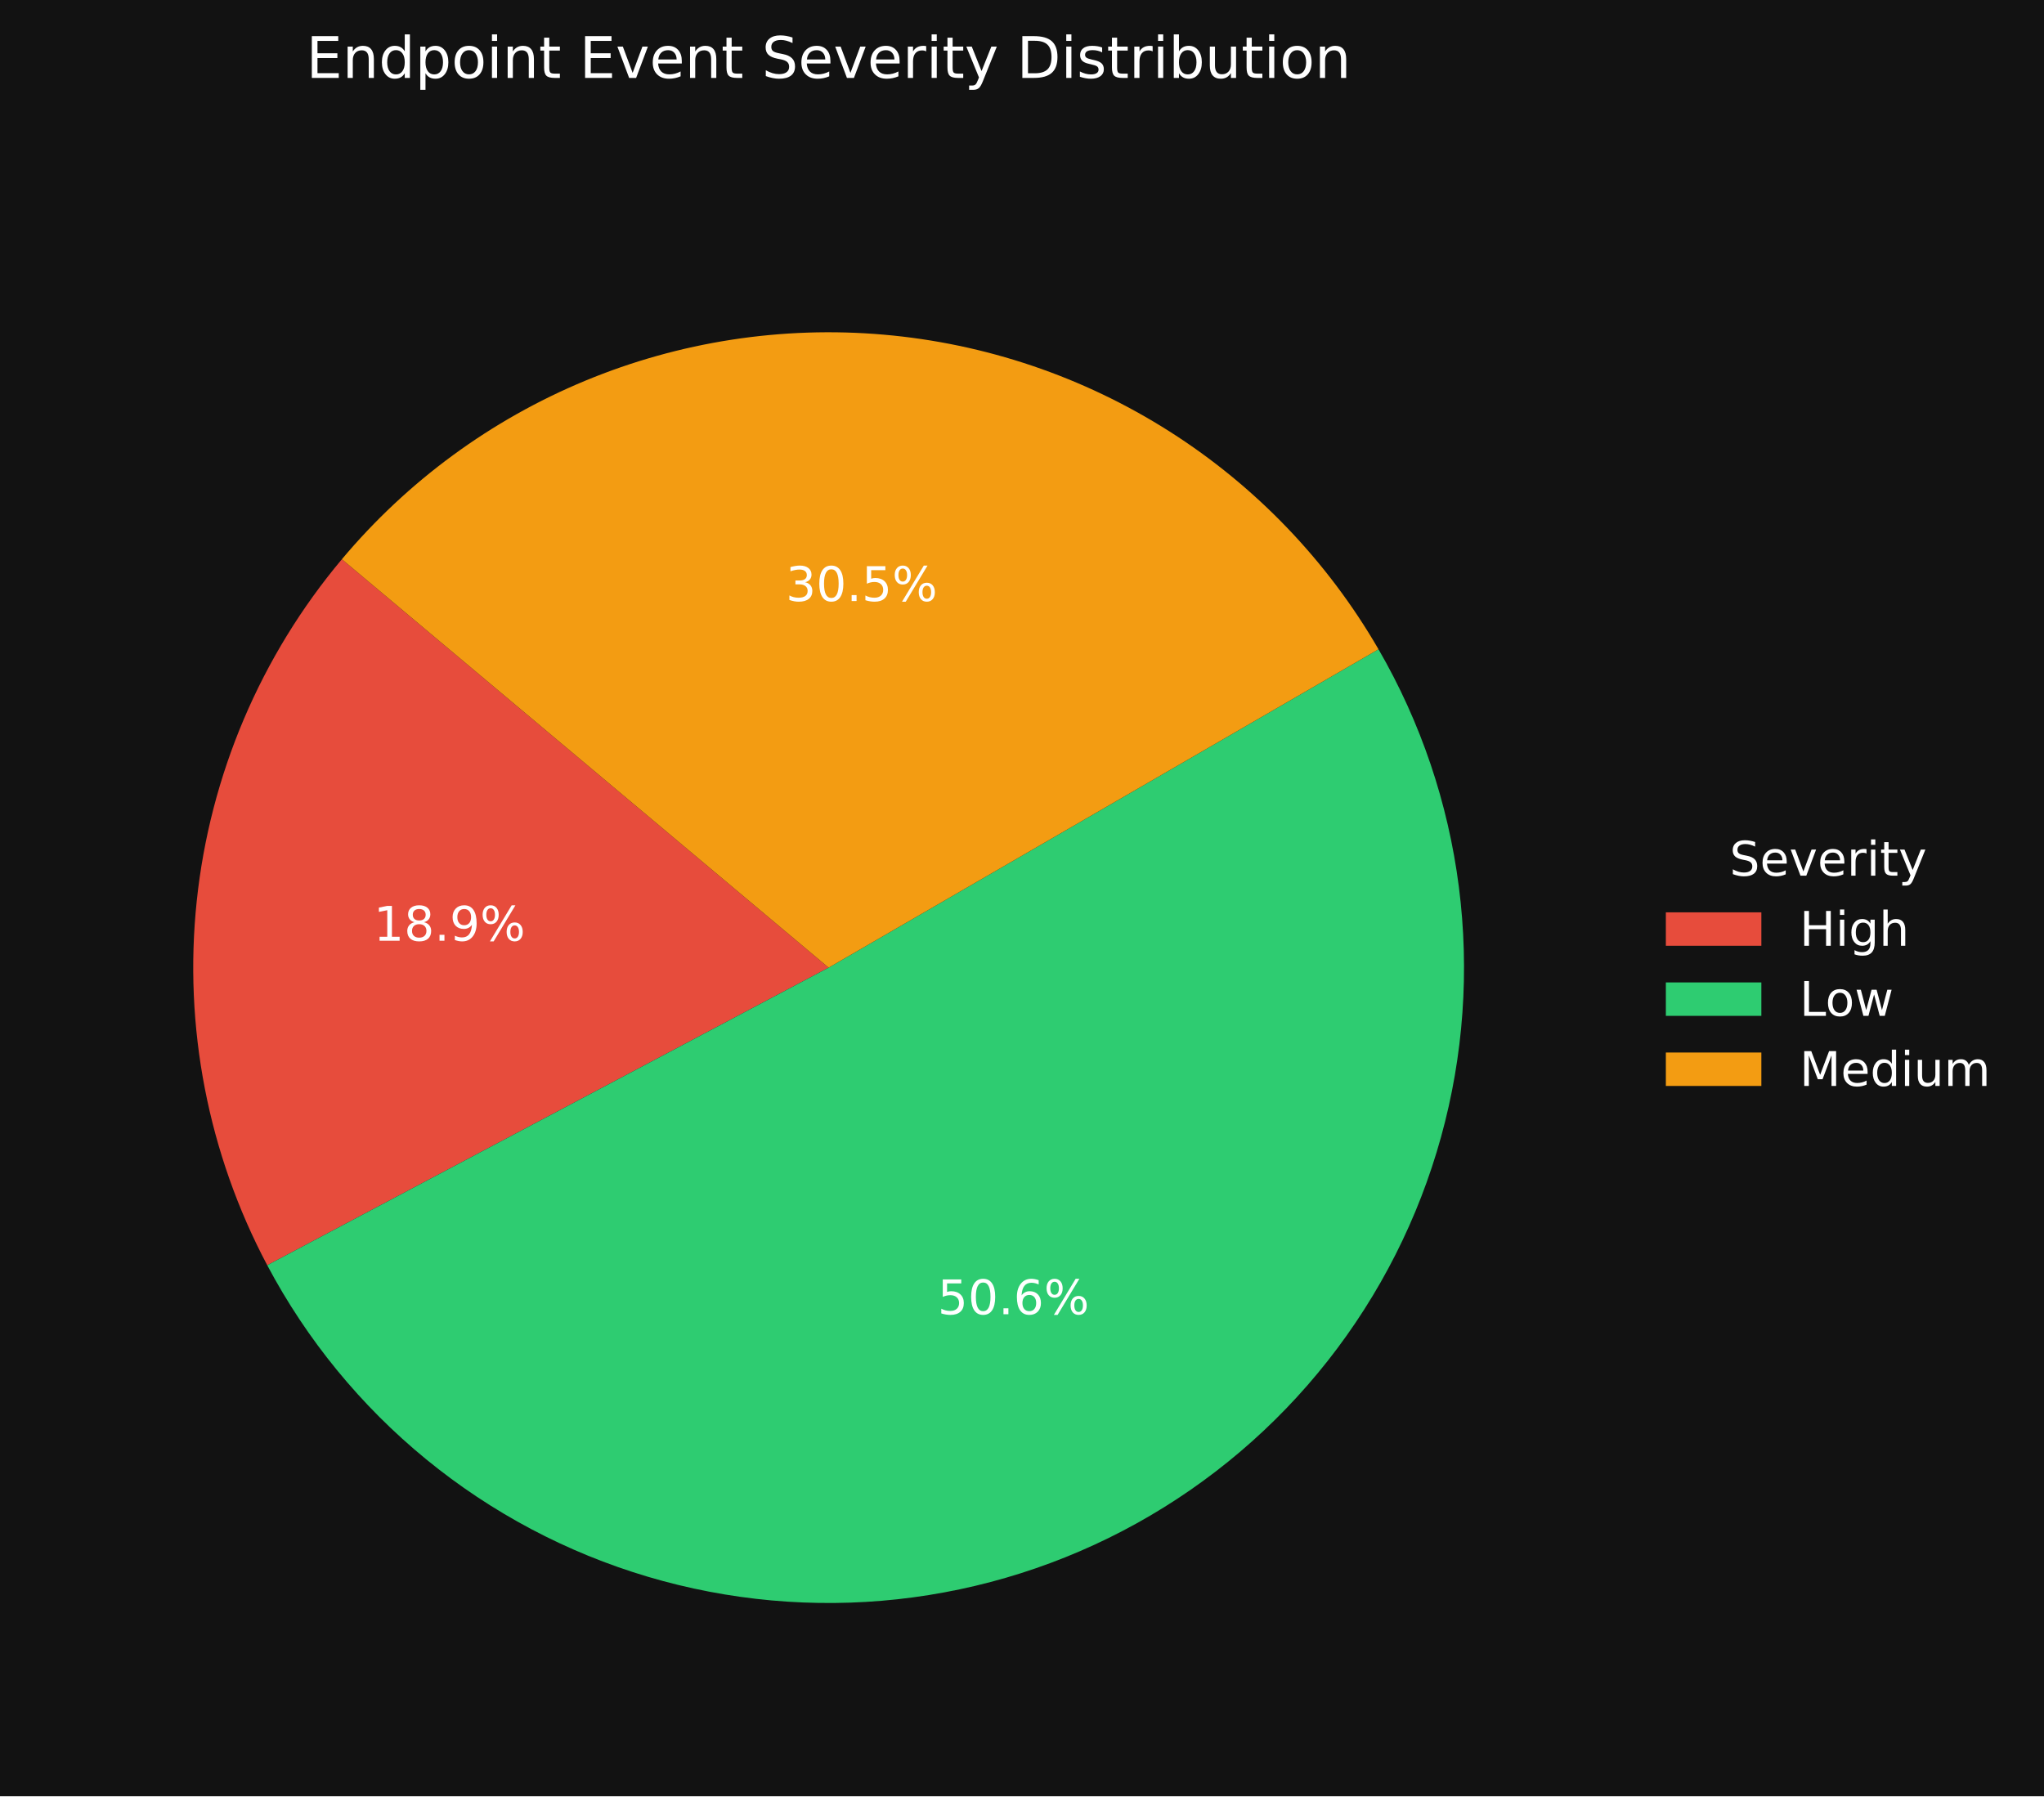
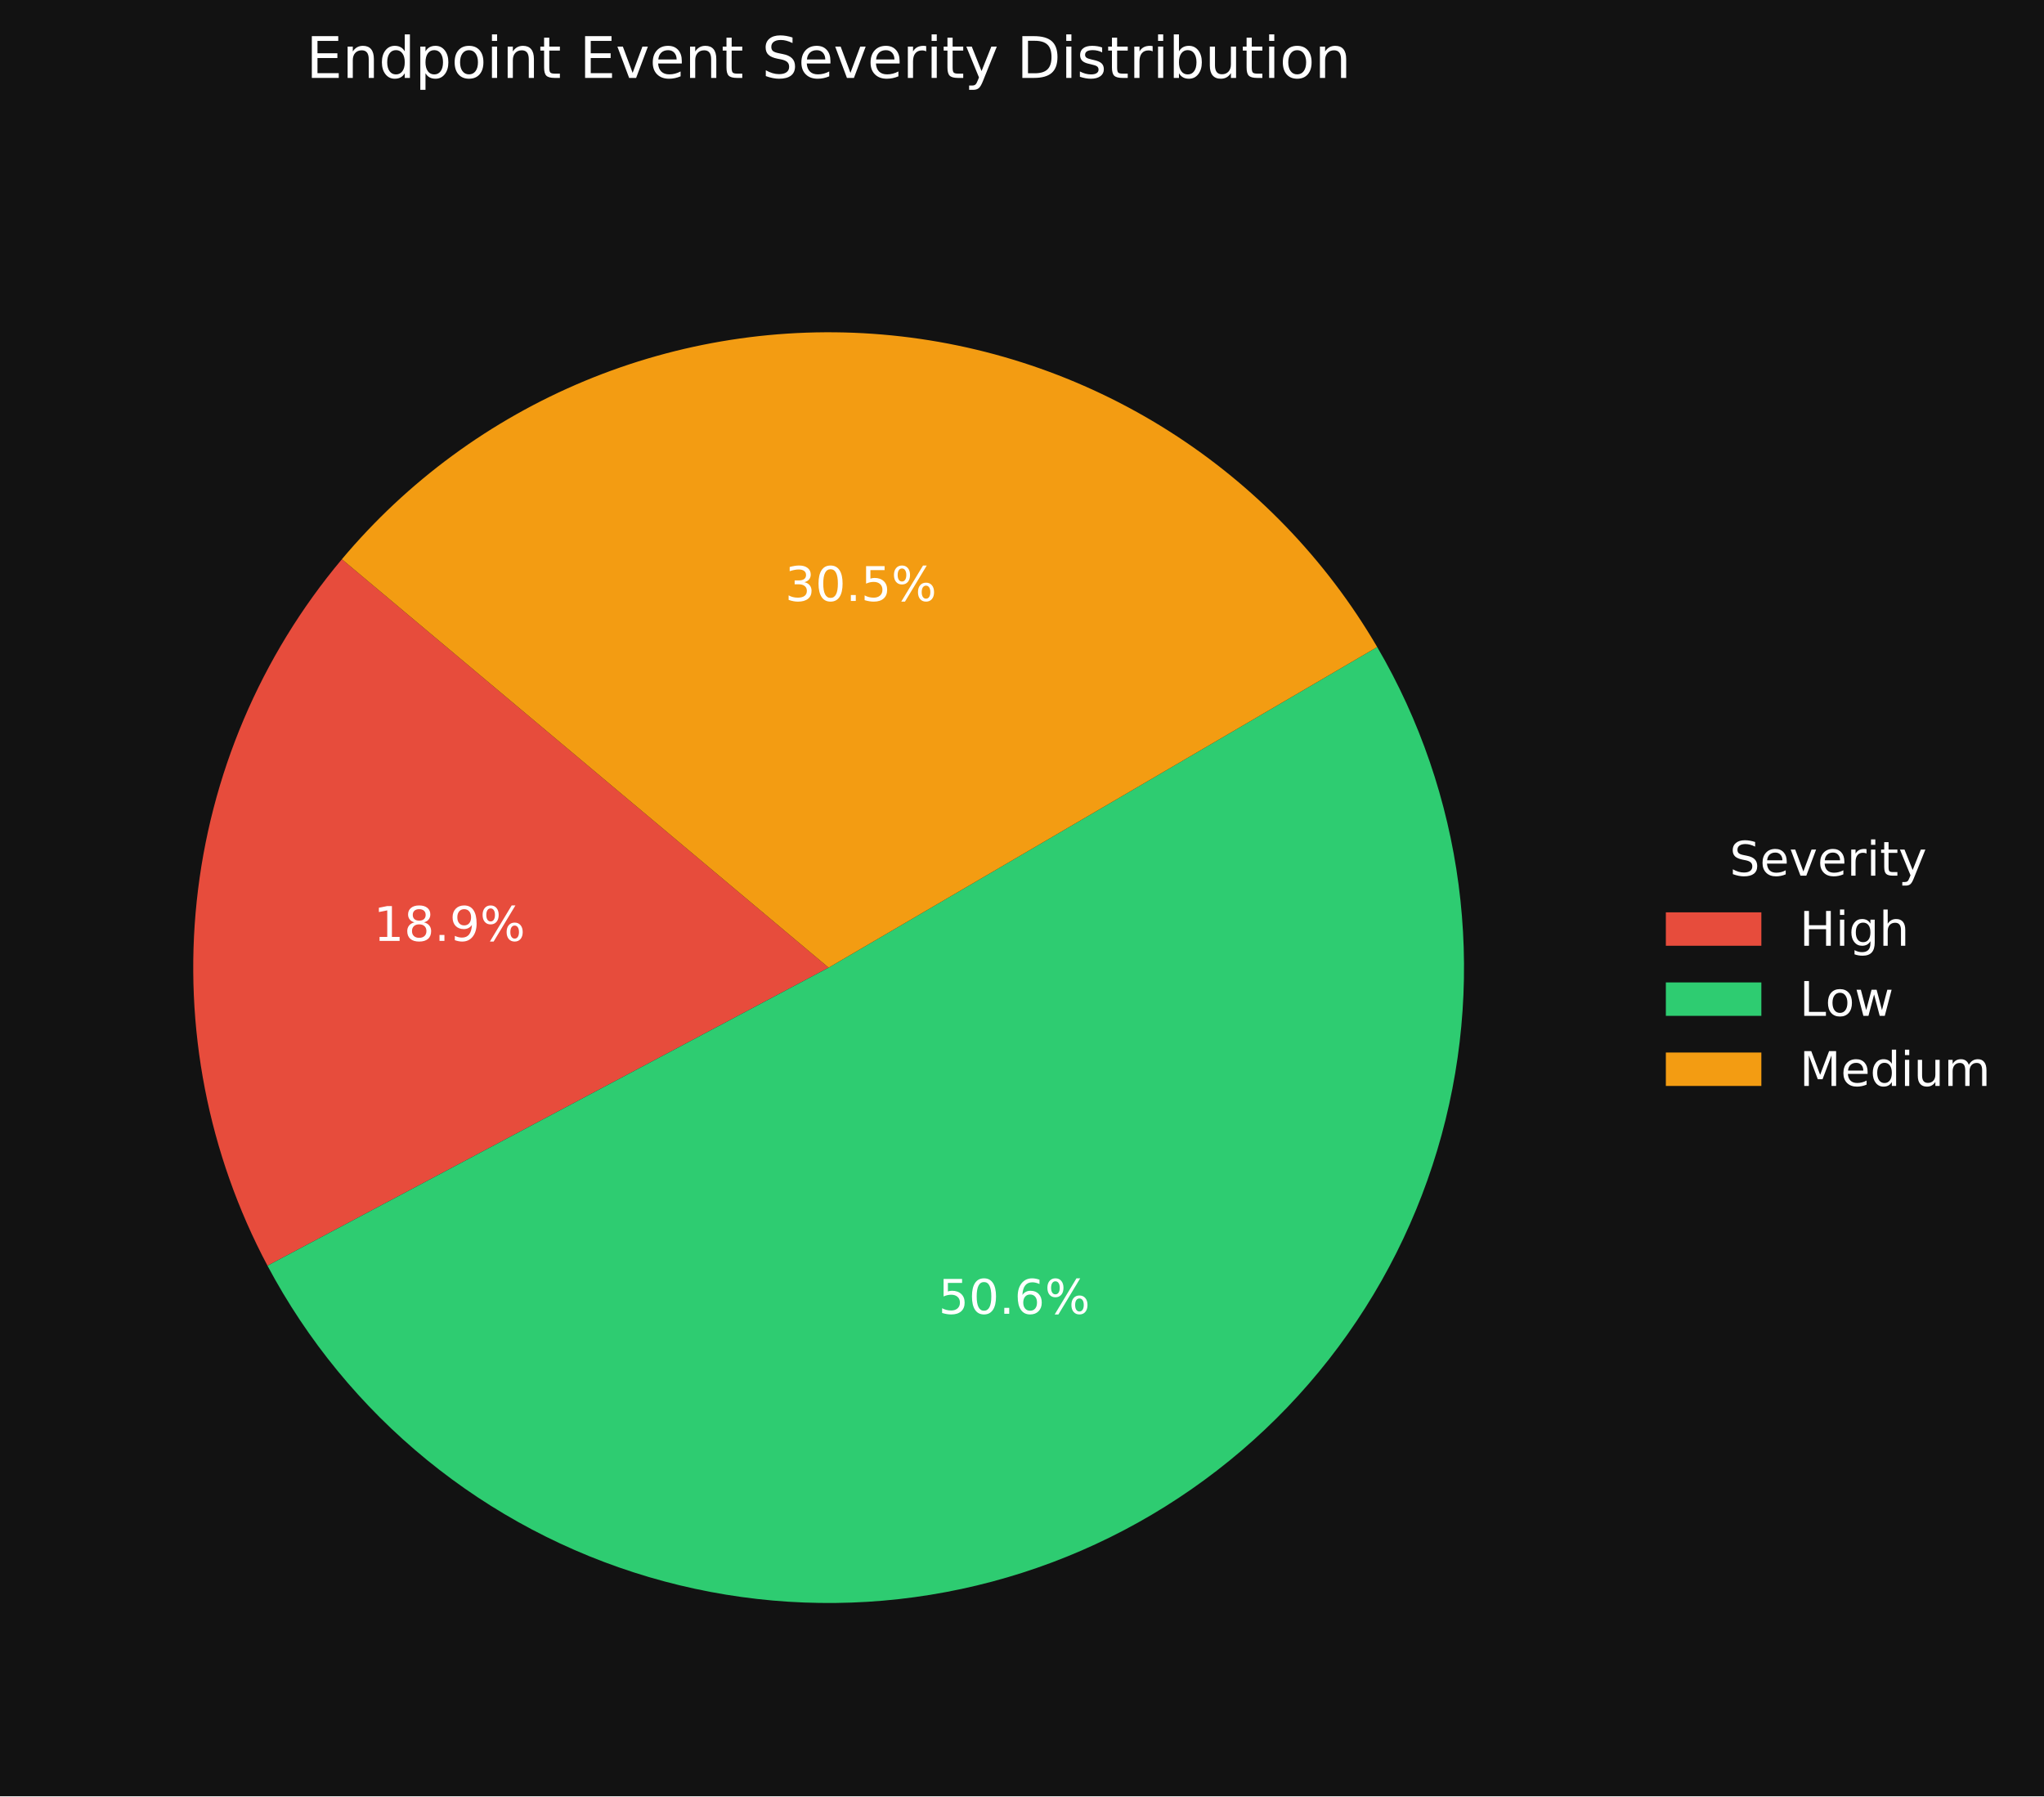
<svg xmlns="http://www.w3.org/2000/svg" xmlns:xlink="http://www.w3.org/1999/xlink" width="428.026pt" height="376.158pt" viewBox="0 0 428.026 376.158" version="1.1">
  <defs>
    <style type="text/css">*{stroke-linejoin: round; stroke-linecap: butt}</style>
  </defs>
  <g id="figure_1">
    <g id="patch_1">
      <path d="M 0 376.158  L 428.026 376.158  L 428.026 -0  L 0 -0  z " style="fill: #121212" />
    </g>
    <g id="axes_1">
      <g id="patch_2">
-         <path d="M 71.593 117.111  C 54.571 137.398 43.986 162.312 41.202 188.648  C 38.417 214.983 43.557 241.56 55.961 264.958  L 173.52 202.638  z " style="fill: #e74c3c" />
+         <path d="M 71.593 117.111  C 54.559 137.412 43.971 162.347 41.196 188.703  C 38.42 215.058 43.581 241.652 56.013 265.056  L 173.52 202.638  z " style="fill: #e74c3c" />
      </g>
      <g id="patch_3">
-         <path d="M 55.961 264.958  C 64.243 280.58 75.556 294.397 89.238 305.597  C 102.921 316.797 118.7 325.159 135.651 330.191  C 152.601 335.224 170.387 336.827 187.964 334.908  C 205.542 332.988 222.562 327.584 238.027 319.012  C 253.492 310.439 267.094 298.869 278.037 284.98  C 288.979 271.09 297.044 255.158 301.759 238.116  C 306.474 221.074 307.744 203.262 305.496 185.723  C 303.249 168.185 297.527 151.269 288.667 135.967  L 173.52 202.638  z " style="fill: #2ecc71" />
+         <path d="M 56.013 265.056  C 64.316 280.688 75.656 294.507 89.366 305.702  C 103.077 316.897 118.884 325.244 135.861 330.254  C 152.838 335.263 170.644 336.835 188.236 334.878  C 205.828 332.92 222.854 327.472 238.313 318.852  C 253.773 310.233 267.359 298.614 278.273 284.679  C 289.187 270.744 297.211 254.77 301.875 237.695  C 306.538 220.62 307.748 202.785 305.433 185.237  C 303.118 167.689 297.325 150.777 288.393 135.496  L 173.52 202.638  z " style="fill: #2ecc71" />
      </g>
      <g id="patch_4">
-         <path d="M 288.667 135.967  C 277.956 117.469 262.944 101.821 244.906 90.353  C 226.868 78.885 206.329 71.931 185.034 70.081  C 163.739 68.232 142.309 71.54 122.563 79.726  C 102.818 87.912 85.333 100.737 71.593 117.111  L 173.52 202.638  z " style="fill: #f39c12" />
+         <path d="M 288.393 135.496  C 277.63 117.082 262.596 101.522 244.561 90.135  C 226.527 78.747 206.015 71.86 184.763 70.058  C 163.51 68.256 142.132 71.59 122.438 79.778  C 102.743 87.967 85.303 100.772 71.593 117.111  L 173.52 202.638  z " style="fill: #f39c12" />
      </g>
      <g id="matplotlib.axis_1" />
      <g id="matplotlib.axis_2" />
      <g id="text_1">
-         <g style="fill: #ffffff" transform="translate(78.24536 197.0031) scale(0.1 -0.1)">
+         <g style="fill: #ffffff" transform="translate(78.24186 197.0363) scale(0.1 -0.1)">
          <defs>
            <path id="DejaVuSans-31" d="M 794 531  L 1825 531  L 1825 4091  L 703 3866  L 703 4441  L 1819 4666  L 2450 4666  L 2450 531  L 3481 531  L 3481 0  L 794 0  L 794 531  z " transform="scale(0.015625)" />
            <path id="DejaVuSans-38" d="M 2034 2216  Q 1584 2216 1326 1975  Q 1069 1734 1069 1313  Q 1069 891 1326 650  Q 1584 409 2034 409  Q 2484 409 2743 651  Q 3003 894 3003 1313  Q 3003 1734 2745 1975  Q 2488 2216 2034 2216  z M 1403 2484  Q 997 2584 770 2862  Q 544 3141 544 3541  Q 544 4100 942 4425  Q 1341 4750 2034 4750  Q 2731 4750 3128 4425  Q 3525 4100 3525 3541  Q 3525 3141 3298 2862  Q 3072 2584 2669 2484  Q 3125 2378 3379 2068  Q 3634 1759 3634 1313  Q 3634 634 3220 271  Q 2806 -91 2034 -91  Q 1263 -91 848 271  Q 434 634 434 1313  Q 434 1759 690 2068  Q 947 2378 1403 2484  z M 1172 3481  Q 1172 3119 1398 2916  Q 1625 2713 2034 2713  Q 2441 2713 2670 2916  Q 2900 3119 2900 3481  Q 2900 3844 2670 4047  Q 2441 4250 2034 4250  Q 1625 4250 1398 4047  Q 1172 3844 1172 3481  z " transform="scale(0.015625)" />
            <path id="DejaVuSans-2e" d="M 684 794  L 1344 794  L 1344 0  L 684 0  L 684 794  z " transform="scale(0.015625)" />
            <path id="DejaVuSans-39" d="M 703 97  L 703 672  Q 941 559 1184 500  Q 1428 441 1663 441  Q 2288 441 2617 861  Q 2947 1281 2994 2138  Q 2813 1869 2534 1725  Q 2256 1581 1919 1581  Q 1219 1581 811 2004  Q 403 2428 403 3163  Q 403 3881 828 4315  Q 1253 4750 1959 4750  Q 2769 4750 3195 4129  Q 3622 3509 3622 2328  Q 3622 1225 3098 567  Q 2575 -91 1691 -91  Q 1453 -91 1209 -44  Q 966 3 703 97  z M 1959 2075  Q 2384 2075 2632 2365  Q 2881 2656 2881 3163  Q 2881 3666 2632 3958  Q 2384 4250 1959 4250  Q 1534 4250 1286 3958  Q 1038 3666 1038 3163  Q 1038 2656 1286 2365  Q 1534 2075 1959 2075  z " transform="scale(0.015625)" />
            <path id="DejaVuSans-25" d="M 4653 2053  Q 4381 2053 4226 1822  Q 4072 1591 4072 1178  Q 4072 772 4226 539  Q 4381 306 4653 306  Q 4919 306 5073 539  Q 5228 772 5228 1178  Q 5228 1588 5073 1820  Q 4919 2053 4653 2053  z M 4653 2450  Q 5147 2450 5437 2106  Q 5728 1763 5728 1178  Q 5728 594 5436 251  Q 5144 -91 4653 -91  Q 4153 -91 3862 251  Q 3572 594 3572 1178  Q 3572 1766 3864 2108  Q 4156 2450 4653 2450  z M 1428 4353  Q 1159 4353 1004 4120  Q 850 3888 850 3481  Q 850 3069 1003 2837  Q 1156 2606 1428 2606  Q 1700 2606 1854 2837  Q 2009 3069 2009 3481  Q 2009 3884 1853 4118  Q 1697 4353 1428 4353  z M 4250 4750  L 4750 4750  L 1831 -91  L 1331 -91  L 4250 4750  z M 1428 4750  Q 1922 4750 2215 4408  Q 2509 4066 2509 3481  Q 2509 2891 2217 2550  Q 1925 2209 1428 2209  Q 931 2209 642 2551  Q 353 2894 353 3481  Q 353 4063 643 4406  Q 934 4750 1428 4750  z " transform="scale(0.015625)" />
          </defs>
          <use xlink:href="#DejaVuSans-31" />
          <use xlink:href="#DejaVuSans-38" transform="translate(63.62305 0)" />
          <use xlink:href="#DejaVuSans-2e" transform="translate(127.2461 0)" />
          <use xlink:href="#DejaVuSans-39" transform="translate(159.0332 0)" />
          <use xlink:href="#DejaVuSans-25" transform="translate(222.6562 0)" />
        </g>
      </g>
      <g id="text_2">
-         <g style="fill: #ffffff" transform="translate(196.3405 275.2215) scale(0.1 -0.1)">
+         <g style="fill: #ffffff" transform="translate(196.5124 275.126) scale(0.1 -0.1)">
          <defs>
            <path id="DejaVuSans-35" d="M 691 4666  L 3169 4666  L 3169 4134  L 1269 4134  L 1269 2991  Q 1406 3038 1543 3061  Q 1681 3084 1819 3084  Q 2600 3084 3056 2656  Q 3513 2228 3513 1497  Q 3513 744 3044 326  Q 2575 -91 1722 -91  Q 1428 -91 1123 -41  Q 819 9 494 109  L 494 744  Q 775 591 1075 516  Q 1375 441 1709 441  Q 2250 441 2565 725  Q 2881 1009 2881 1497  Q 2881 1984 2565 2268  Q 2250 2553 1709 2553  Q 1456 2553 1204 2497  Q 953 2441 691 2322  L 691 4666  z " transform="scale(0.015625)" />
            <path id="DejaVuSans-30" d="M 2034 4250  Q 1547 4250 1301 3770  Q 1056 3291 1056 2328  Q 1056 1369 1301 889  Q 1547 409 2034 409  Q 2525 409 2770 889  Q 3016 1369 3016 2328  Q 3016 3291 2770 3770  Q 2525 4250 2034 4250  z M 2034 4750  Q 2819 4750 3233 4129  Q 3647 3509 3647 2328  Q 3647 1150 3233 529  Q 2819 -91 2034 -91  Q 1250 -91 836 529  Q 422 1150 422 2328  Q 422 3509 836 4129  Q 1250 4750 2034 4750  z " transform="scale(0.015625)" />
            <path id="DejaVuSans-36" d="M 2113 2584  Q 1688 2584 1439 2293  Q 1191 2003 1191 1497  Q 1191 994 1439 701  Q 1688 409 2113 409  Q 2538 409 2786 701  Q 3034 994 3034 1497  Q 3034 2003 2786 2293  Q 2538 2584 2113 2584  z M 3366 4563  L 3366 3988  Q 3128 4100 2886 4159  Q 2644 4219 2406 4219  Q 1781 4219 1451 3797  Q 1122 3375 1075 2522  Q 1259 2794 1537 2939  Q 1816 3084 2150 3084  Q 2853 3084 3261 2657  Q 3669 2231 3669 1497  Q 3669 778 3244 343  Q 2819 -91 2113 -91  Q 1303 -91 875 529  Q 447 1150 447 2328  Q 447 3434 972 4092  Q 1497 4750 2381 4750  Q 2619 4750 2861 4703  Q 3103 4656 3366 4563  z " transform="scale(0.015625)" />
          </defs>
          <use xlink:href="#DejaVuSans-35" />
          <use xlink:href="#DejaVuSans-30" transform="translate(63.62305 0)" />
          <use xlink:href="#DejaVuSans-2e" transform="translate(127.2461 0)" />
          <use xlink:href="#DejaVuSans-36" transform="translate(159.0332 0)" />
          <use xlink:href="#DejaVuSans-25" transform="translate(222.6562 0)" />
        </g>
      </g>
      <g id="text_3">
-         <g style="fill: #ffffff" transform="translate(164.5448 125.8634) scale(0.1 -0.1)">
+         <g style="fill: #ffffff" transform="translate(164.3821 125.8494) scale(0.1 -0.1)">
          <defs>
            <path id="DejaVuSans-33" d="M 2597 2516  Q 3050 2419 3304 2112  Q 3559 1806 3559 1356  Q 3559 666 3084 287  Q 2609 -91 1734 -91  Q 1441 -91 1130 -33  Q 819 25 488 141  L 488 750  Q 750 597 1062 519  Q 1375 441 1716 441  Q 2309 441 2620 675  Q 2931 909 2931 1356  Q 2931 1769 2642 2001  Q 2353 2234 1838 2234  L 1294 2234  L 1294 2753  L 1863 2753  Q 2328 2753 2575 2939  Q 2822 3125 2822 3475  Q 2822 3834 2567 4026  Q 2313 4219 1838 4219  Q 1578 4219 1281 4162  Q 984 4106 628 3988  L 628 4550  Q 988 4650 1302 4700  Q 1616 4750 1894 4750  Q 2613 4750 3031 4423  Q 3450 4097 3450 3541  Q 3450 3153 3228 2886  Q 3006 2619 2597 2516  z " transform="scale(0.015625)" />
          </defs>
          <use xlink:href="#DejaVuSans-33" />
          <use xlink:href="#DejaVuSans-30" transform="translate(63.62305 0)" />
          <use xlink:href="#DejaVuSans-2e" transform="translate(127.2461 0)" />
          <use xlink:href="#DejaVuSans-35" transform="translate(159.0332 0)" />
          <use xlink:href="#DejaVuSans-25" transform="translate(222.6562 0)" />
        </g>
      </g>
      <g id="text_4">
        <g style="fill: #ffffff" transform="translate(64.12219 16.31812) scale(0.12 -0.12)">
          <defs>
            <path id="DejaVuSans-45" d="M 628 4666  L 3578 4666  L 3578 4134  L 1259 4134  L 1259 2753  L 3481 2753  L 3481 2222  L 1259 2222  L 1259 531  L 3634 531  L 3634 0  L 628 0  L 628 4666  z " transform="scale(0.015625)" />
            <path id="DejaVuSans-6e" d="M 3513 2113  L 3513 0  L 2938 0  L 2938 2094  Q 2938 2591 2744 2837  Q 2550 3084 2163 3084  Q 1697 3084 1428 2787  Q 1159 2491 1159 1978  L 1159 0  L 581 0  L 581 3500  L 1159 3500  L 1159 2956  Q 1366 3272 1645 3428  Q 1925 3584 2291 3584  Q 2894 3584 3203 3211  Q 3513 2838 3513 2113  z " transform="scale(0.015625)" />
            <path id="DejaVuSans-64" d="M 2906 2969  L 2906 4863  L 3481 4863  L 3481 0  L 2906 0  L 2906 525  Q 2725 213 2448 61  Q 2172 -91 1784 -91  Q 1150 -91 751 415  Q 353 922 353 1747  Q 353 2572 751 3078  Q 1150 3584 1784 3584  Q 2172 3584 2448 3432  Q 2725 3281 2906 2969  z M 947 1747  Q 947 1113 1208 752  Q 1469 391 1925 391  Q 2381 391 2643 752  Q 2906 1113 2906 1747  Q 2906 2381 2643 2742  Q 2381 3103 1925 3103  Q 1469 3103 1208 2742  Q 947 2381 947 1747  z " transform="scale(0.015625)" />
            <path id="DejaVuSans-70" d="M 1159 525  L 1159 -1331  L 581 -1331  L 581 3500  L 1159 3500  L 1159 2969  Q 1341 3281 1617 3432  Q 1894 3584 2278 3584  Q 2916 3584 3314 3078  Q 3713 2572 3713 1747  Q 3713 922 3314 415  Q 2916 -91 2278 -91  Q 1894 -91 1617 61  Q 1341 213 1159 525  z M 3116 1747  Q 3116 2381 2855 2742  Q 2594 3103 2138 3103  Q 1681 3103 1420 2742  Q 1159 2381 1159 1747  Q 1159 1113 1420 752  Q 1681 391 2138 391  Q 2594 391 2855 752  Q 3116 1113 3116 1747  z " transform="scale(0.015625)" />
            <path id="DejaVuSans-6f" d="M 1959 3097  Q 1497 3097 1228 2736  Q 959 2375 959 1747  Q 959 1119 1226 758  Q 1494 397 1959 397  Q 2419 397 2687 759  Q 2956 1122 2956 1747  Q 2956 2369 2687 2733  Q 2419 3097 1959 3097  z M 1959 3584  Q 2709 3584 3137 3096  Q 3566 2609 3566 1747  Q 3566 888 3137 398  Q 2709 -91 1959 -91  Q 1206 -91 779 398  Q 353 888 353 1747  Q 353 2609 779 3096  Q 1206 3584 1959 3584  z " transform="scale(0.015625)" />
            <path id="DejaVuSans-69" d="M 603 3500  L 1178 3500  L 1178 0  L 603 0  L 603 3500  z M 603 4863  L 1178 4863  L 1178 4134  L 603 4134  L 603 4863  z " transform="scale(0.015625)" />
            <path id="DejaVuSans-74" d="M 1172 4494  L 1172 3500  L 2356 3500  L 2356 3053  L 1172 3053  L 1172 1153  Q 1172 725 1289 603  Q 1406 481 1766 481  L 2356 481  L 2356 0  L 1766 0  Q 1100 0 847 248  Q 594 497 594 1153  L 594 3053  L 172 3053  L 172 3500  L 594 3500  L 594 4494  L 1172 4494  z " transform="scale(0.015625)" />
            <path id="DejaVuSans-20" transform="scale(0.015625)" />
            <path id="DejaVuSans-76" d="M 191 3500  L 800 3500  L 1894 563  L 2988 3500  L 3597 3500  L 2284 0  L 1503 0  L 191 3500  z " transform="scale(0.015625)" />
            <path id="DejaVuSans-65" d="M 3597 1894  L 3597 1613  L 953 1613  Q 991 1019 1311 708  Q 1631 397 2203 397  Q 2534 397 2845 478  Q 3156 559 3463 722  L 3463 178  Q 3153 47 2828 -22  Q 2503 -91 2169 -91  Q 1331 -91 842 396  Q 353 884 353 1716  Q 353 2575 817 3079  Q 1281 3584 2069 3584  Q 2775 3584 3186 3129  Q 3597 2675 3597 1894  z M 3022 2063  Q 3016 2534 2758 2815  Q 2500 3097 2075 3097  Q 1594 3097 1305 2825  Q 1016 2553 972 2059  L 3022 2063  z " transform="scale(0.015625)" />
            <path id="DejaVuSans-53" d="M 3425 4513  L 3425 3897  Q 3066 4069 2747 4153  Q 2428 4238 2131 4238  Q 1616 4238 1336 4038  Q 1056 3838 1056 3469  Q 1056 3159 1242 3001  Q 1428 2844 1947 2747  L 2328 2669  Q 3034 2534 3370 2195  Q 3706 1856 3706 1288  Q 3706 609 3251 259  Q 2797 -91 1919 -91  Q 1588 -91 1214 -16  Q 841 59 441 206  L 441 856  Q 825 641 1194 531  Q 1563 422 1919 422  Q 2459 422 2753 634  Q 3047 847 3047 1241  Q 3047 1584 2836 1778  Q 2625 1972 2144 2069  L 1759 2144  Q 1053 2284 737 2584  Q 422 2884 422 3419  Q 422 4038 858 4394  Q 1294 4750 2059 4750  Q 2388 4750 2728 4690  Q 3069 4631 3425 4513  z " transform="scale(0.015625)" />
            <path id="DejaVuSans-72" d="M 2631 2963  Q 2534 3019 2420 3045  Q 2306 3072 2169 3072  Q 1681 3072 1420 2755  Q 1159 2438 1159 1844  L 1159 0  L 581 0  L 581 3500  L 1159 3500  L 1159 2956  Q 1341 3275 1631 3429  Q 1922 3584 2338 3584  Q 2397 3584 2469 3576  Q 2541 3569 2628 3553  L 2631 2963  z " transform="scale(0.015625)" />
            <path id="DejaVuSans-79" d="M 2059 -325  Q 1816 -950 1584 -1140  Q 1353 -1331 966 -1331  L 506 -1331  L 506 -850  L 844 -850  Q 1081 -850 1212 -737  Q 1344 -625 1503 -206  L 1606 56  L 191 3500  L 800 3500  L 1894 763  L 2988 3500  L 3597 3500  L 2059 -325  z " transform="scale(0.015625)" />
            <path id="DejaVuSans-44" d="M 1259 4147  L 1259 519  L 2022 519  Q 2988 519 3436 956  Q 3884 1394 3884 2338  Q 3884 3275 3436 3711  Q 2988 4147 2022 4147  L 1259 4147  z M 628 4666  L 1925 4666  Q 3281 4666 3915 4102  Q 4550 3538 4550 2338  Q 4550 1131 3912 565  Q 3275 0 1925 0  L 628 0  L 628 4666  z " transform="scale(0.015625)" />
            <path id="DejaVuSans-73" d="M 2834 3397  L 2834 2853  Q 2591 2978 2328 3040  Q 2066 3103 1784 3103  Q 1356 3103 1142 2972  Q 928 2841 928 2578  Q 928 2378 1081 2264  Q 1234 2150 1697 2047  L 1894 2003  Q 2506 1872 2764 1633  Q 3022 1394 3022 966  Q 3022 478 2636 193  Q 2250 -91 1575 -91  Q 1294 -91 989 -36  Q 684 19 347 128  L 347 722  Q 666 556 975 473  Q 1284 391 1588 391  Q 1994 391 2212 530  Q 2431 669 2431 922  Q 2431 1156 2273 1281  Q 2116 1406 1581 1522  L 1381 1569  Q 847 1681 609 1914  Q 372 2147 372 2553  Q 372 3047 722 3315  Q 1072 3584 1716 3584  Q 2034 3584 2315 3537  Q 2597 3491 2834 3397  z " transform="scale(0.015625)" />
            <path id="DejaVuSans-62" d="M 3116 1747  Q 3116 2381 2855 2742  Q 2594 3103 2138 3103  Q 1681 3103 1420 2742  Q 1159 2381 1159 1747  Q 1159 1113 1420 752  Q 1681 391 2138 391  Q 2594 391 2855 752  Q 3116 1113 3116 1747  z M 1159 2969  Q 1341 3281 1617 3432  Q 1894 3584 2278 3584  Q 2916 3584 3314 3078  Q 3713 2572 3713 1747  Q 3713 922 3314 415  Q 2916 -91 2278 -91  Q 1894 -91 1617 61  Q 1341 213 1159 525  L 1159 0  L 581 0  L 581 4863  L 1159 4863  L 1159 2969  z " transform="scale(0.015625)" />
            <path id="DejaVuSans-75" d="M 544 1381  L 544 3500  L 1119 3500  L 1119 1403  Q 1119 906 1312 657  Q 1506 409 1894 409  Q 2359 409 2629 706  Q 2900 1003 2900 1516  L 2900 3500  L 3475 3500  L 3475 0  L 2900 0  L 2900 538  Q 2691 219 2414 64  Q 2138 -91 1772 -91  Q 1169 -91 856 284  Q 544 659 544 1381  z M 1991 3584  L 1991 3584  z " transform="scale(0.015625)" />
          </defs>
          <use xlink:href="#DejaVuSans-45" />
          <use xlink:href="#DejaVuSans-6e" transform="translate(63.18359 0)" />
          <use xlink:href="#DejaVuSans-64" transform="translate(126.5625 0)" />
          <use xlink:href="#DejaVuSans-70" transform="translate(190.0391 0)" />
          <use xlink:href="#DejaVuSans-6f" transform="translate(253.5156 0)" />
          <use xlink:href="#DejaVuSans-69" transform="translate(314.6973 0)" />
          <use xlink:href="#DejaVuSans-6e" transform="translate(342.4805 0)" />
          <use xlink:href="#DejaVuSans-74" transform="translate(405.8594 0)" />
          <use xlink:href="#DejaVuSans-20" transform="translate(445.0684 0)" />
          <use xlink:href="#DejaVuSans-45" transform="translate(476.8555 0)" />
          <use xlink:href="#DejaVuSans-76" transform="translate(540.0391 0)" />
          <use xlink:href="#DejaVuSans-65" transform="translate(599.2188 0)" />
          <use xlink:href="#DejaVuSans-6e" transform="translate(660.7422 0)" />
          <use xlink:href="#DejaVuSans-74" transform="translate(724.1211 0)" />
          <use xlink:href="#DejaVuSans-20" transform="translate(763.3301 0)" />
          <use xlink:href="#DejaVuSans-53" transform="translate(795.1172 0)" />
          <use xlink:href="#DejaVuSans-65" transform="translate(858.5938 0)" />
          <use xlink:href="#DejaVuSans-76" transform="translate(920.1172 0)" />
          <use xlink:href="#DejaVuSans-65" transform="translate(979.2969 0)" />
          <use xlink:href="#DejaVuSans-72" transform="translate(1040.82 0)" />
          <use xlink:href="#DejaVuSans-69" transform="translate(1081.934 0)" />
          <use xlink:href="#DejaVuSans-74" transform="translate(1109.717 0)" />
          <use xlink:href="#DejaVuSans-79" transform="translate(1148.926 0)" />
          <use xlink:href="#DejaVuSans-20" transform="translate(1208.105 0)" />
          <use xlink:href="#DejaVuSans-44" transform="translate(1239.893 0)" />
          <use xlink:href="#DejaVuSans-69" transform="translate(1316.895 0)" />
          <use xlink:href="#DejaVuSans-73" transform="translate(1344.678 0)" />
          <use xlink:href="#DejaVuSans-74" transform="translate(1396.777 0)" />
          <use xlink:href="#DejaVuSans-72" transform="translate(1435.986 0)" />
          <use xlink:href="#DejaVuSans-69" transform="translate(1477.1 0)" />
          <use xlink:href="#DejaVuSans-62" transform="translate(1504.883 0)" />
          <use xlink:href="#DejaVuSans-75" transform="translate(1568.359 0)" />
          <use xlink:href="#DejaVuSans-74" transform="translate(1631.738 0)" />
          <use xlink:href="#DejaVuSans-69" transform="translate(1670.947 0)" />
          <use xlink:href="#DejaVuSans-6f" transform="translate(1698.73 0)" />
          <use xlink:href="#DejaVuSans-6e" transform="translate(1759.912 0)" />
        </g>
      </g>
      <g id="legend_1">
        <g id="text_5">
          <g style="fill: #ffffff" transform="translate(362.1822 183.3803) scale(0.1 -0.1)">
            <use xlink:href="#DejaVuSans-53" />
            <use xlink:href="#DejaVuSans-65" transform="translate(63.47656 0)" />
            <use xlink:href="#DejaVuSans-76" transform="translate(125 0)" />
            <use xlink:href="#DejaVuSans-65" transform="translate(184.1797 0)" />
            <use xlink:href="#DejaVuSans-72" transform="translate(245.7031 0)" />
            <use xlink:href="#DejaVuSans-69" transform="translate(286.8164 0)" />
            <use xlink:href="#DejaVuSans-74" transform="translate(314.5996 0)" />
            <use xlink:href="#DejaVuSans-79" transform="translate(353.8086 0)" />
          </g>
        </g>
        <g id="patch_5">
          <path d="M 348.84 198.058  L 368.84 198.058  L 368.84 191.058  L 348.84 191.058  z " style="fill: #e74c3c" />
        </g>
        <g id="text_6">
          <g style="fill: #ffffff" transform="translate(376.84 198.0584) scale(0.1 -0.1)">
            <defs>
              <path id="DejaVuSans-48" d="M 628 4666  L 1259 4666  L 1259 2753  L 3553 2753  L 3553 4666  L 4184 4666  L 4184 0  L 3553 0  L 3553 2222  L 1259 2222  L 1259 0  L 628 0  L 628 4666  z " transform="scale(0.015625)" />
              <path id="DejaVuSans-67" d="M 2906 1791  Q 2906 2416 2648 2759  Q 2391 3103 1925 3103  Q 1463 3103 1205 2759  Q 947 2416 947 1791  Q 947 1169 1205 825  Q 1463 481 1925 481  Q 2391 481 2648 825  Q 2906 1169 2906 1791  z M 3481 434  Q 3481 -459 3084 -895  Q 2688 -1331 1869 -1331  Q 1566 -1331 1297 -1286  Q 1028 -1241 775 -1147  L 775 -588  Q 1028 -725 1275 -790  Q 1522 -856 1778 -856  Q 2344 -856 2625 -561  Q 2906 -266 2906 331  L 2906 616  Q 2728 306 2450 153  Q 2172 0 1784 0  Q 1141 0 747 490  Q 353 981 353 1791  Q 353 2603 747 3093  Q 1141 3584 1784 3584  Q 2172 3584 2450 3431  Q 2728 3278 2906 2969  L 2906 3500  L 3481 3500  L 3481 434  z " transform="scale(0.015625)" />
              <path id="DejaVuSans-68" d="M 3513 2113  L 3513 0  L 2938 0  L 2938 2094  Q 2938 2591 2744 2837  Q 2550 3084 2163 3084  Q 1697 3084 1428 2787  Q 1159 2491 1159 1978  L 1159 0  L 581 0  L 581 4863  L 1159 4863  L 1159 2956  Q 1366 3272 1645 3428  Q 1925 3584 2291 3584  Q 2894 3584 3203 3211  Q 3513 2838 3513 2113  z " transform="scale(0.015625)" />
            </defs>
            <use xlink:href="#DejaVuSans-48" />
            <use xlink:href="#DejaVuSans-69" transform="translate(75.19531 0)" />
            <use xlink:href="#DejaVuSans-67" transform="translate(102.9785 0)" />
            <use xlink:href="#DejaVuSans-68" transform="translate(166.4551 0)" />
          </g>
        </g>
        <g id="patch_6">
          <path d="M 348.84 212.737  L 368.84 212.737  L 368.84 205.737  L 348.84 205.737  z " style="fill: #2ecc71" />
        </g>
        <g id="text_7">
          <g style="fill: #ffffff" transform="translate(376.84 212.7366) scale(0.1 -0.1)">
            <defs>
              <path id="DejaVuSans-4c" d="M 628 4666  L 1259 4666  L 1259 531  L 3531 531  L 3531 0  L 628 0  L 628 4666  z " transform="scale(0.015625)" />
              <path id="DejaVuSans-77" d="M 269 3500  L 844 3500  L 1563 769  L 2278 3500  L 2956 3500  L 3675 769  L 4391 3500  L 4966 3500  L 4050 0  L 3372 0  L 2619 2869  L 1863 0  L 1184 0  L 269 3500  z " transform="scale(0.015625)" />
            </defs>
            <use xlink:href="#DejaVuSans-4c" />
            <use xlink:href="#DejaVuSans-6f" transform="translate(53.96289 0)" />
            <use xlink:href="#DejaVuSans-77" transform="translate(115.1445 0)" />
          </g>
        </g>
        <g id="patch_7">
          <path d="M 348.84 227.415  L 368.84 227.415  L 368.84 220.415  L 348.84 220.415  z " style="fill: #f39c12" />
        </g>
        <g id="text_8">
          <g style="fill: #ffffff" transform="translate(376.84 227.4147) scale(0.1 -0.1)">
            <defs>
              <path id="DejaVuSans-4d" d="M 628 4666  L 1569 4666  L 2759 1491  L 3956 4666  L 4897 4666  L 4897 0  L 4281 0  L 4281 4097  L 3078 897  L 2444 897  L 1241 4097  L 1241 0  L 628 0  L 628 4666  z " transform="scale(0.015625)" />
              <path id="DejaVuSans-6d" d="M 3328 2828  Q 3544 3216 3844 3400  Q 4144 3584 4550 3584  Q 5097 3584 5394 3201  Q 5691 2819 5691 2113  L 5691 0  L 5113 0  L 5113 2094  Q 5113 2597 4934 2840  Q 4756 3084 4391 3084  Q 3944 3084 3684 2787  Q 3425 2491 3425 1978  L 3425 0  L 2847 0  L 2847 2094  Q 2847 2600 2669 2842  Q 2491 3084 2119 3084  Q 1678 3084 1418 2786  Q 1159 2488 1159 1978  L 1159 0  L 581 0  L 581 3500  L 1159 3500  L 1159 2956  Q 1356 3278 1631 3431  Q 1906 3584 2284 3584  Q 2666 3584 2933 3390  Q 3200 3197 3328 2828  z " transform="scale(0.015625)" />
            </defs>
            <use xlink:href="#DejaVuSans-4d" />
            <use xlink:href="#DejaVuSans-65" transform="translate(86.2793 0)" />
            <use xlink:href="#DejaVuSans-64" transform="translate(147.8027 0)" />
            <use xlink:href="#DejaVuSans-69" transform="translate(211.2793 0)" />
            <use xlink:href="#DejaVuSans-75" transform="translate(239.0625 0)" />
            <use xlink:href="#DejaVuSans-6d" transform="translate(302.4414 0)" />
          </g>
        </g>
      </g>
    </g>
  </g>
</svg>
